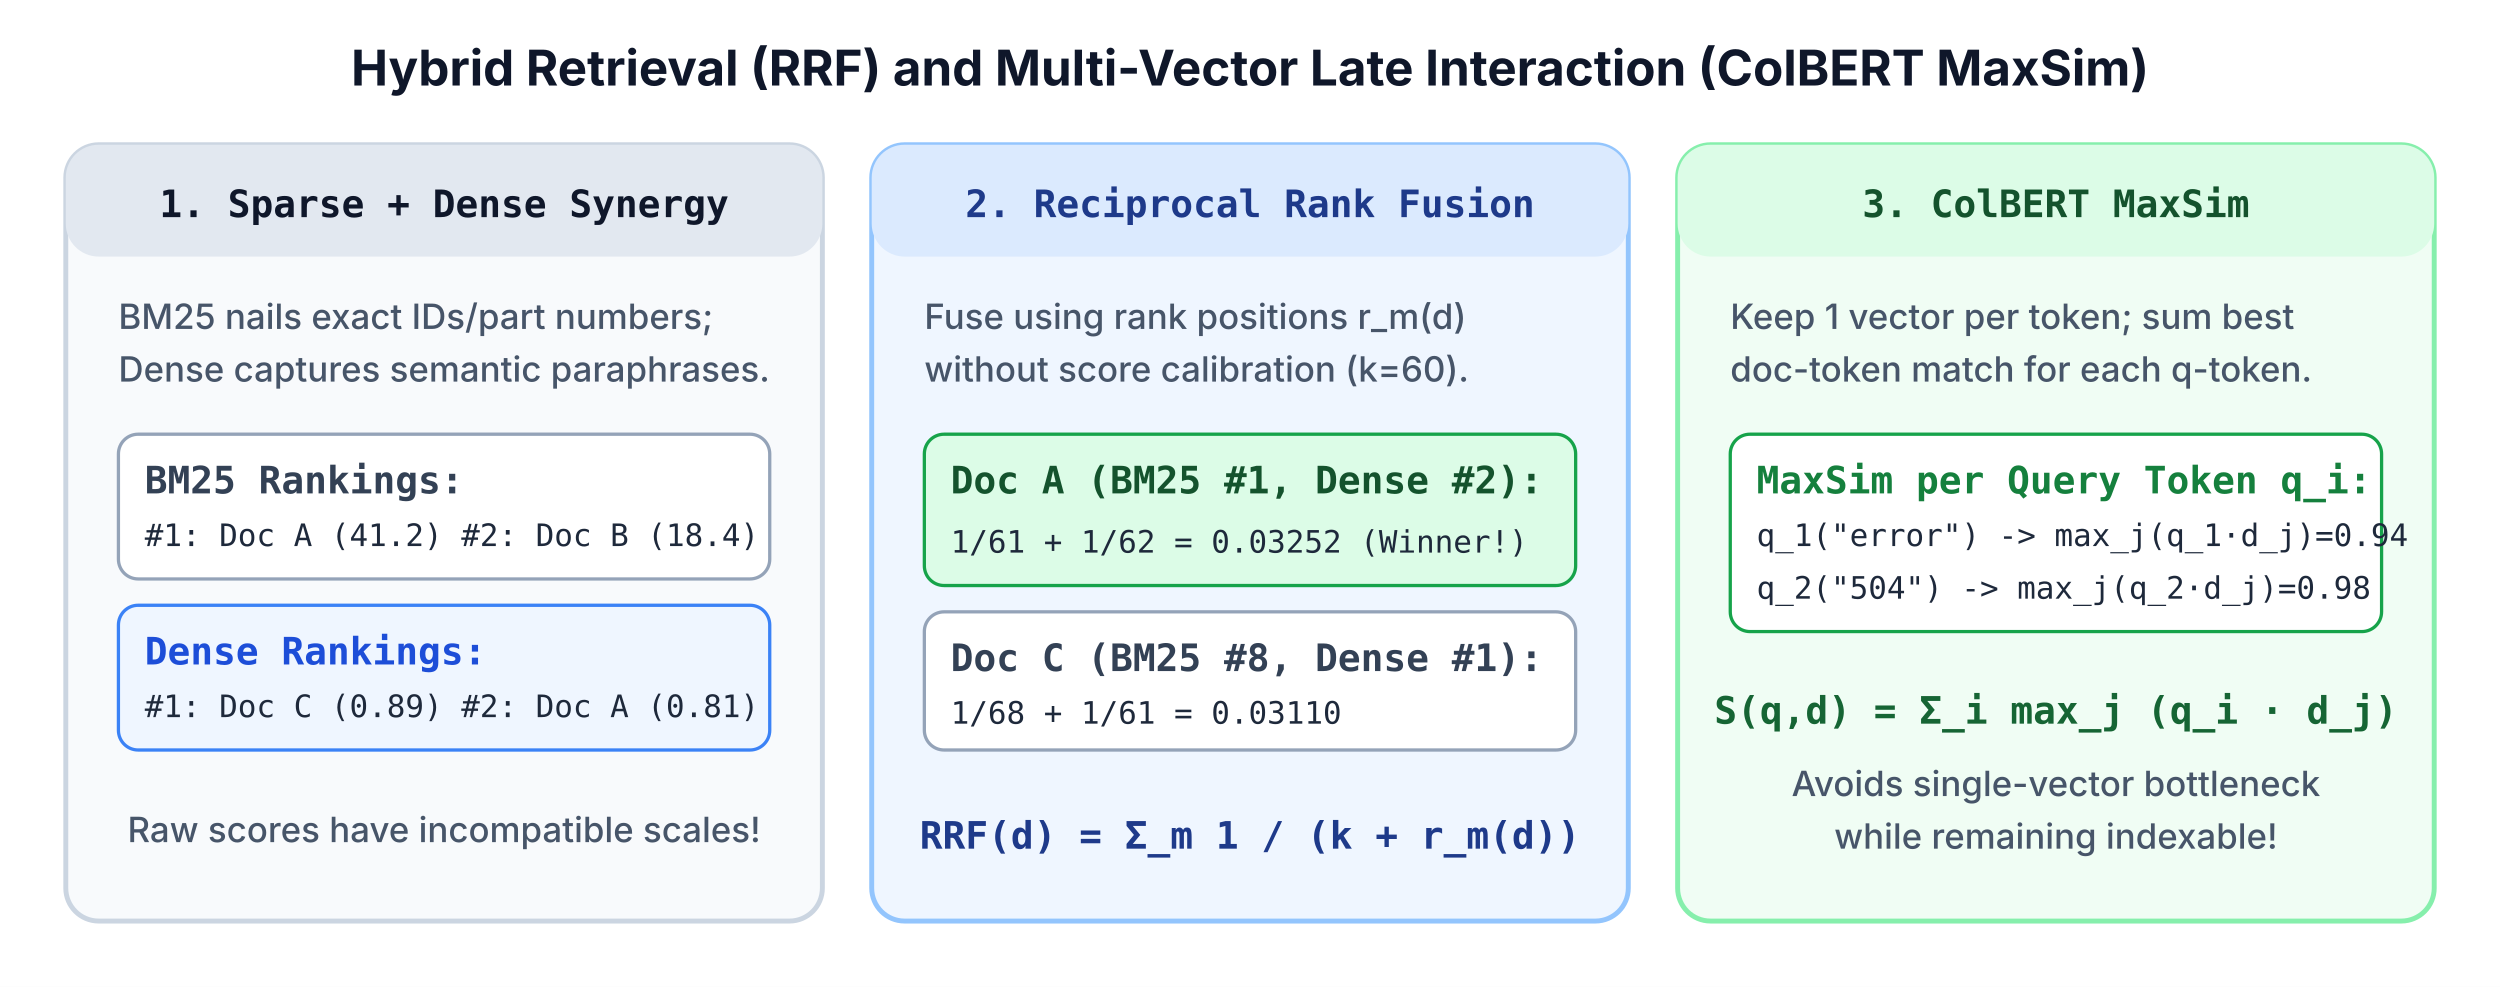
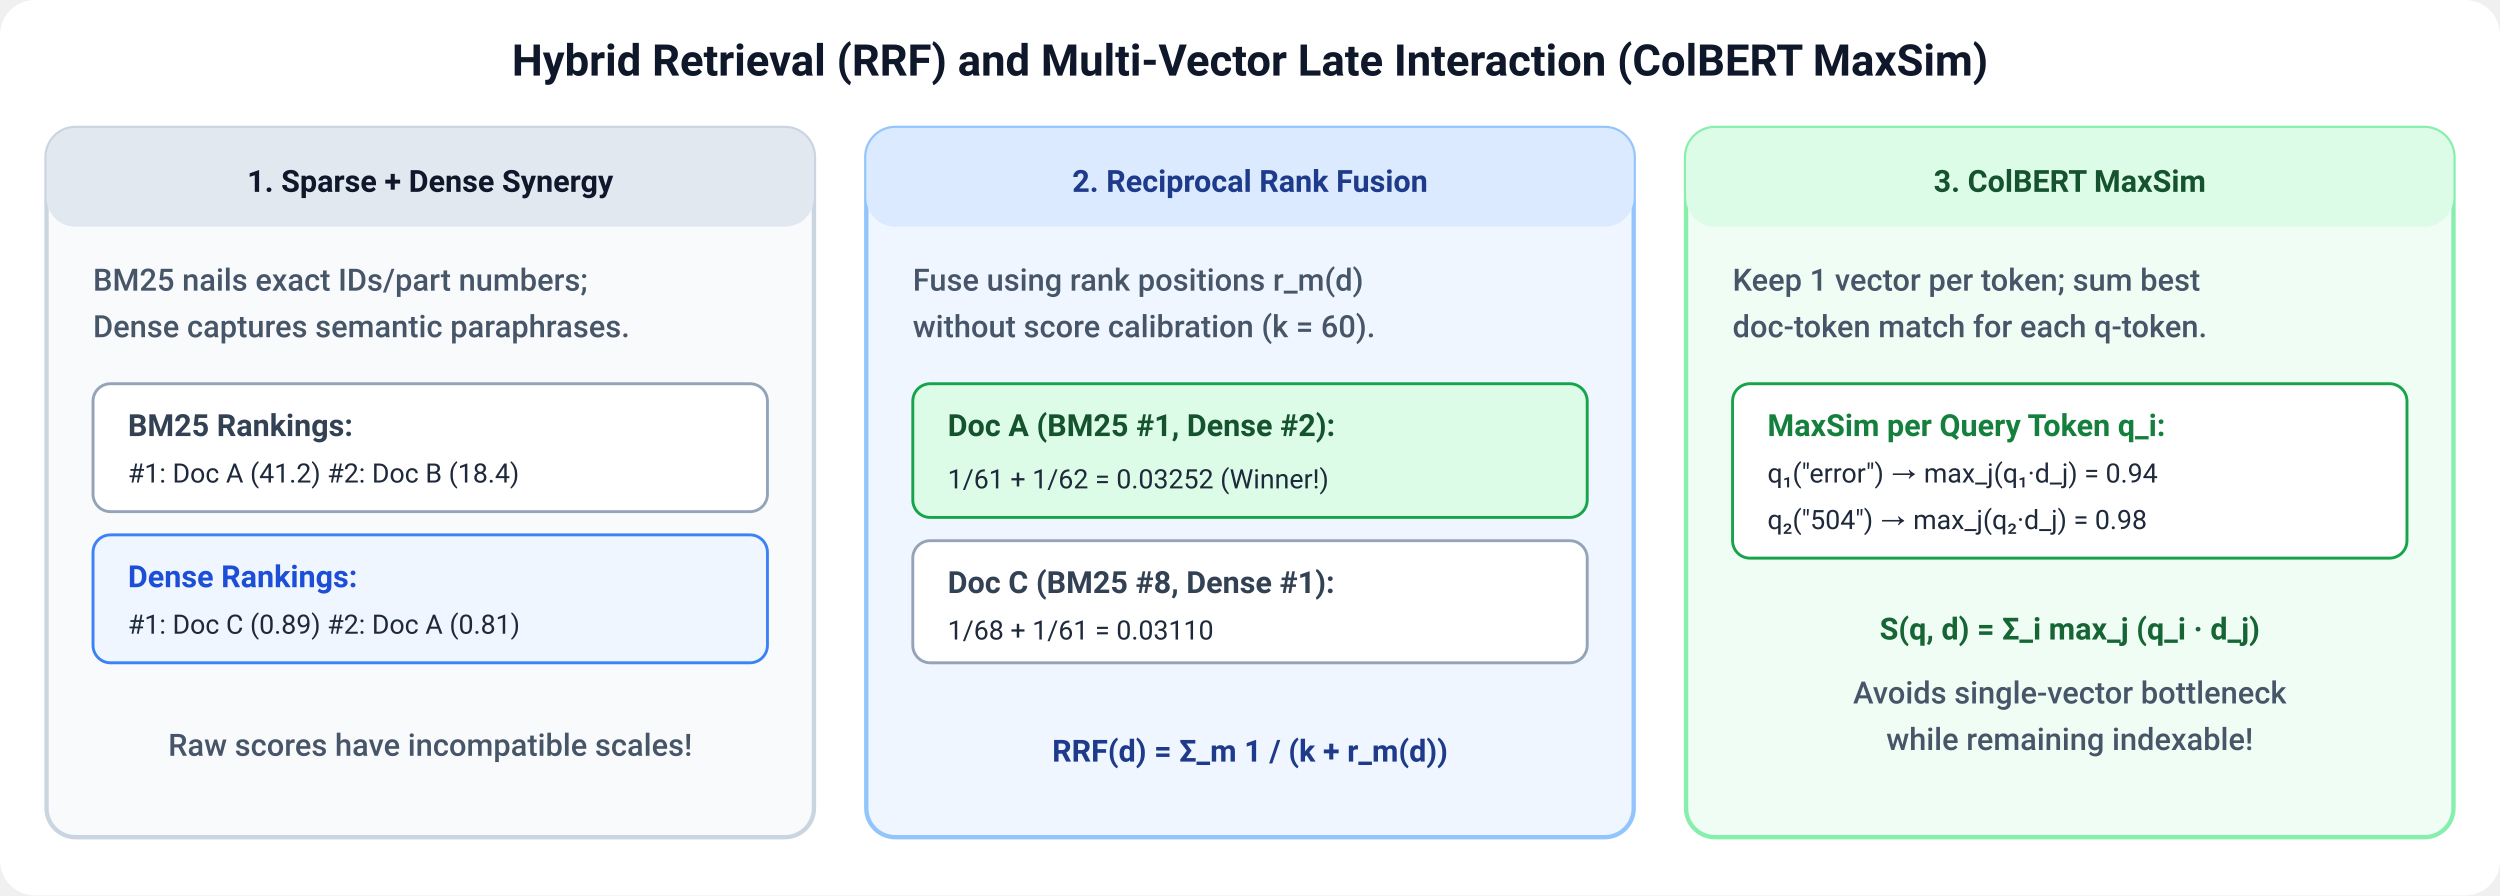
- <svg xmlns="http://www.w3.org/2000/svg" viewBox="0 0 760 300" width="760" height="300">
-   <rect width="760" height="300" fill="#ffffff" />
+ <svg xmlns="http://www.w3.org/2000/svg" viewBox="0 0 860 308" width="860" height="308" font-family="-apple-system, BlinkMacSystemFont, 'Segoe UI', Roboto, Helvetica, Arial, sans-serif">
+   <rect width="860" height="308" rx="12" fill="#ffffff" />
  <style>
-     .title { font-family: 'Inter', -apple-system, sans-serif; font-size: 15px; font-weight: 700; fill: #0f172a; }
-     .sub { font-family: 'Inter', -apple-system, sans-serif; font-size: 10.6px; font-weight: 500; fill: #475569; }
-     .mono { font-family: 'JetBrains Mono', 'Consolas', monospace; font-size: 9.4px; fill: #1e293b; }
-     .mono-bold { font-family: 'JetBrains Mono', monospace; font-size: 11.5px; font-weight: 700; }
+     .title { font-size: 15px; font-weight: 700; fill: #0f172a; }
+     .sub { font-size: 10.6px; font-weight: 500; fill: #475569; }
+     .mono { font-size: 9.2px; fill: #1e293b; }
+     .mono-bold { font-size: 10.5px; font-weight: 700; }
    .card { rx: 10; ry: 10; stroke-width: 1.5; }
  </style>
-   <text x="380" y="26" text-anchor="middle" class="title">Hybrid Retrieval (RRF) and Multi-Vector Late Interaction (ColBERT MaxSim)</text>
-   <g transform="translate(20, 44)">
-     <rect width="230" height="236" class="card" fill="#f8fafc" stroke="#cbd5e1" />
-     <rect width="230" height="34" rx="10" ry="10" fill="#e2e8f0" />
-     <text x="115" y="22" text-anchor="middle" class="mono-bold" fill="#0f172a">1. Sparse + Dense Synergy</text>
+   <text x="430" y="26" text-anchor="middle" class="title">Hybrid Retrieval (RRF) and Multi-Vector Late Interaction (ColBERT MaxSim)</text>
+   <g transform="translate(16, 44)">
+     <rect width="264" height="244" class="card" fill="#f8fafc" stroke="#cbd5e1" />
+     <rect width="264" height="34" rx="10" ry="10" fill="#e2e8f0" />
+     <text x="132" y="22" text-anchor="middle" class="mono-bold" fill="#0f172a">1. Sparse + Dense Synergy</text>
    <text x="16" y="56" class="sub">BM25 nails exact IDs/part numbers;</text>
    <text x="16" y="72" class="sub">Dense captures semantic paraphrases.</text>
-     <rect x="16" y="88" width="198" height="44" rx="6" fill="#fff" stroke="#94a3b8" />
-     <text x="24" y="106" class="mono-bold" fill="#334155">BM25 Rankings:</text>
-     <text x="24" y="122" class="mono">#1: Doc A (41.2)  #2: Doc B (18.4)</text>
-     <rect x="16" y="140" width="198" height="44" rx="6" fill="#eff6ff" stroke="#3b82f6" />
-     <text x="24" y="158" class="mono-bold" fill="#1d4ed8">Dense Rankings:</text>
-     <text x="24" y="174" class="mono">#1: Doc C (0.89)  #2: Doc A (0.81)</text>
-     <text x="115" y="212" text-anchor="middle" class="sub" fill="#b91c1c">Raw scores have incompatible scales!</text>
+     <rect x="16" y="88" width="232" height="44" rx="6" fill="#fff" stroke="#94a3b8" />
+     <text x="28" y="106" class="mono-bold" fill="#334155">BM25 Rankings:</text>
+     <text x="28" y="122" class="mono">#1: Doc A (41.2)   #2: Doc B (18.4)</text>
+     <rect x="16" y="140" width="232" height="44" rx="6" fill="#eff6ff" stroke="#3b82f6" />
+     <text x="28" y="158" class="mono-bold" fill="#1d4ed8">Dense Rankings:</text>
+     <text x="28" y="174" class="mono">#1: Doc C (0.89)   #2: Doc A (0.81)</text>
+     <text x="132" y="216" text-anchor="middle" class="sub" fill="#b91c1c">Raw scores have incompatible scales!</text>
  </g>
-   <g transform="translate(265, 44)">
-     <rect width="230" height="236" class="card" fill="#eff6ff" stroke="#93c5fd" />
-     <rect width="230" height="34" rx="10" ry="10" fill="#dbeafe" />
-     <text x="115" y="22" text-anchor="middle" class="mono-bold" fill="#1e3a8a">2. Reciprocal Rank Fusion</text>
+   <g transform="translate(298, 44)">
+     <rect width="264" height="244" class="card" fill="#eff6ff" stroke="#93c5fd" />
+     <rect width="264" height="34" rx="10" ry="10" fill="#dbeafe" />
+     <text x="132" y="22" text-anchor="middle" class="mono-bold" fill="#1e3a8a">2. Reciprocal Rank Fusion</text>
    <text x="16" y="56" class="sub">Fuse using rank positions r_m(d)</text>
-     <text x="16" y="72" class="sub">without score calibration (k=60).</text>
-     <rect x="16" y="88" width="198" height="46" rx="6" fill="#dcfce7" stroke="#16a34a" />
-     <text x="24" y="106" class="mono-bold" fill="#14532d">Doc A (BM25 #1, Dense #2):</text>
-     <text x="24" y="124" class="mono">1/61 + 1/62 = 0.03252 (Winner!)</text>
-     <rect x="16" y="142" width="198" height="42" rx="6" fill="#fff" stroke="#94a3b8" />
-     <text x="24" y="160" class="mono-bold" fill="#334155">Doc C (BM25 #8, Dense #1):</text>
-     <text x="24" y="176" class="mono">1/68 + 1/61 = 0.03110</text>
-     <text x="115" y="214" text-anchor="middle" class="mono-bold" fill="#1e3a8a">RRF(d) = Σ_m 1 / (k + r_m(d))</text>
+     <text x="16" y="72" class="sub">without score calibration (k = 60).</text>
+     <rect x="16" y="88" width="232" height="46" rx="6" fill="#dcfce7" stroke="#16a34a" />
+     <text x="28" y="106" class="mono-bold" fill="#14532d">Doc A (BM25 #1, Dense #2):</text>
+     <text x="28" y="124" class="mono">1/61 + 1/62 = 0.03252 (Winner!)</text>
+     <rect x="16" y="142" width="232" height="42" rx="6" fill="#fff" stroke="#94a3b8" />
+     <text x="28" y="160" class="mono-bold" fill="#334155">Doc C (BM25 #8, Dense #1):</text>
+     <text x="28" y="176" class="mono">1/68 + 1/61 = 0.03110</text>
+     <text x="132" y="218" text-anchor="middle" class="mono-bold" fill="#1e3a8a">RRF(d) = Σ_m 1 / (k + r_m(d))</text>
  </g>
-   <g transform="translate(510, 44)">
-     <rect width="230" height="236" class="card" fill="#f0fdf4" stroke="#86efac" />
-     <rect width="230" height="34" rx="10" ry="10" fill="#dcfce7" />
-     <text x="115" y="22" text-anchor="middle" class="mono-bold" fill="#14532d">3. ColBERT MaxSim</text>
+   <g transform="translate(580, 44)">
+     <rect width="264" height="244" class="card" fill="#f0fdf4" stroke="#86efac" />
+     <rect width="264" height="34" rx="10" ry="10" fill="#dcfce7" />
+     <text x="132" y="22" text-anchor="middle" class="mono-bold" fill="#14532d">3. ColBERT MaxSim</text>
    <text x="16" y="56" class="sub">Keep 1 vector per token; sum best</text>
    <text x="16" y="72" class="sub">doc-token match for each q-token.</text>
-     <rect x="16" y="88" width="198" height="60" rx="6" fill="#fff" stroke="#16a34a" />
-     <text x="24" y="106" class="mono-bold" fill="#15803d">MaxSim per Query Token q_i:</text>
-     <text x="24" y="122" class="mono">q_1("error") -&gt; max_j(q_1·d_j)=0.94</text>
-     <text x="24" y="138" class="mono">q_2("504")   -&gt; max_j(q_2·d_j)=0.98</text>
-     <text x="115" y="176" text-anchor="middle" class="mono-bold" fill="#166534">S(q,d) = Σ_i max_j (q_i · d_j)</text>
-     <text x="115" y="198" text-anchor="middle" class="sub" fill="#14532d">Avoids single-vector bottleneck</text>
-     <text x="115" y="214" text-anchor="middle" class="sub" fill="#14532d">while remaining indexable!</text>
+     <rect x="16" y="88" width="232" height="60" rx="6" fill="#fff" stroke="#16a34a" />
+     <text x="28" y="106" class="mono-bold" fill="#15803d">MaxSim per Query Token q_i:</text>
+     <text x="28" y="122" class="mono">q₁("error") → max_j(q₁·d_j) = 0.94</text>
+     <text x="28" y="138" class="mono">q₂("504")   → max_j(q₂·d_j) = 0.98</text>
+     <text x="132" y="176" text-anchor="middle" class="mono-bold" fill="#166534">S(q, d) = Σ_i max_j (q_i · d_j)</text>
+     <text x="132" y="198" text-anchor="middle" class="sub" fill="#14532d">Avoids single-vector bottleneck</text>
+     <text x="132" y="214" text-anchor="middle" class="sub" fill="#14532d">while remaining indexable!</text>
  </g>
</svg>
